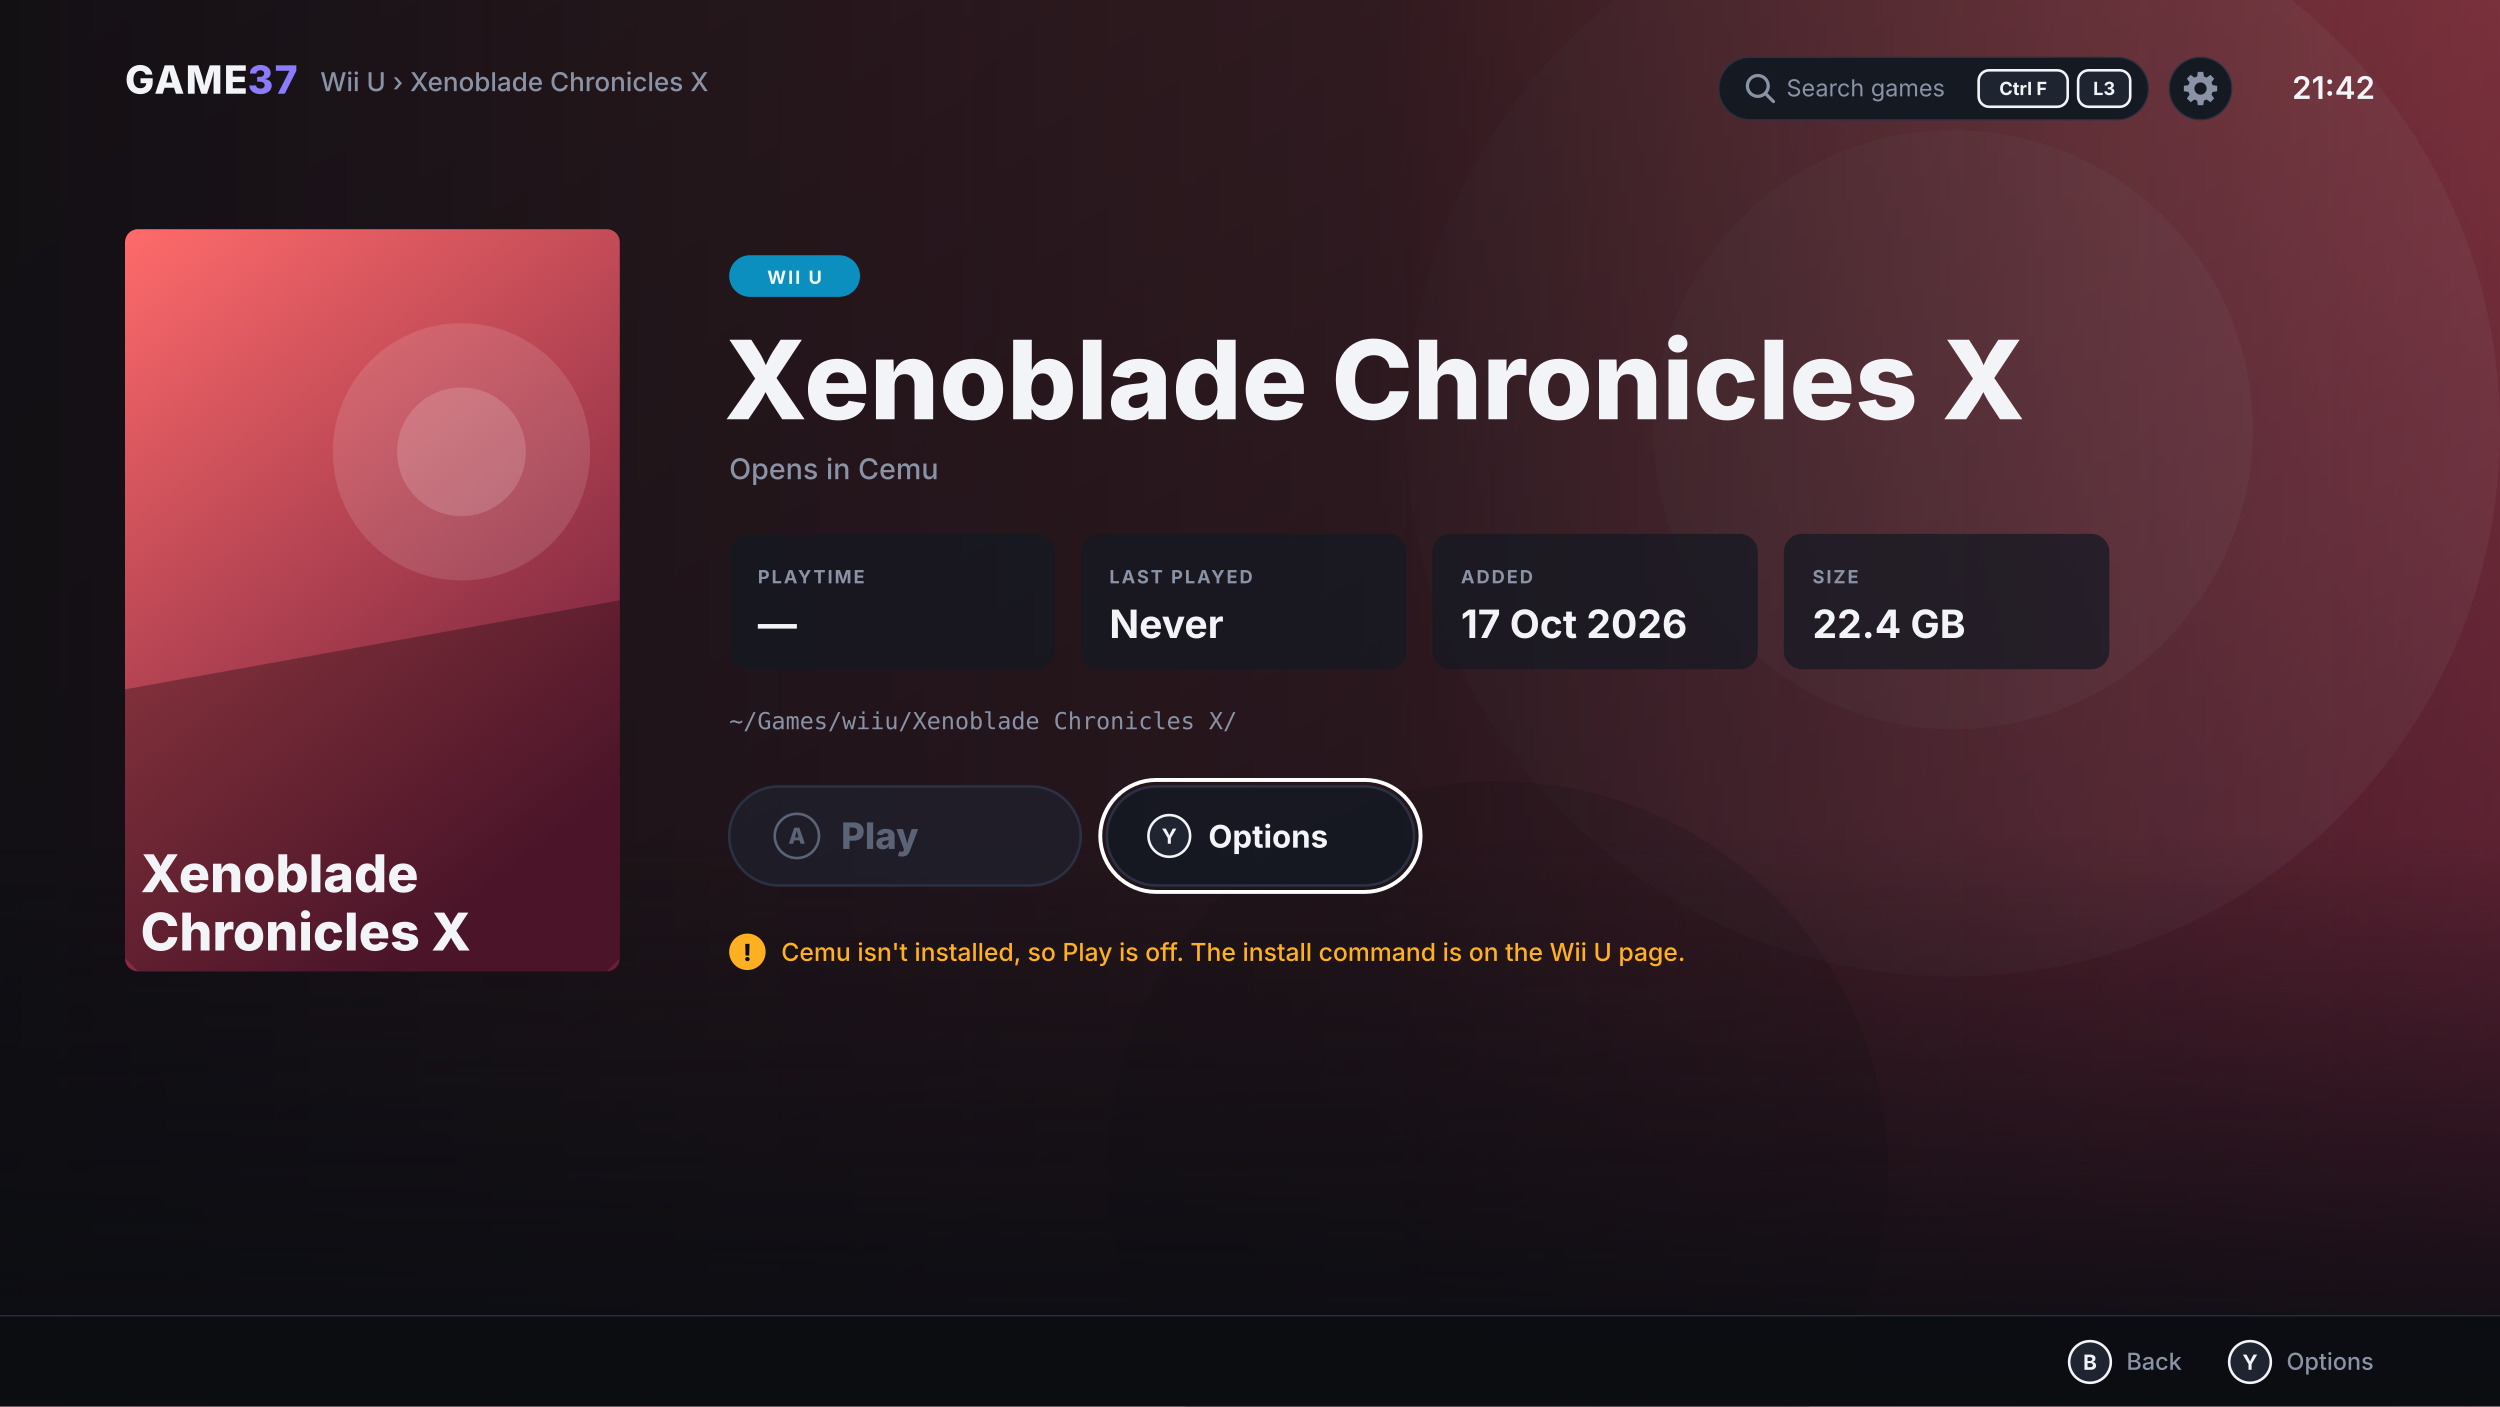
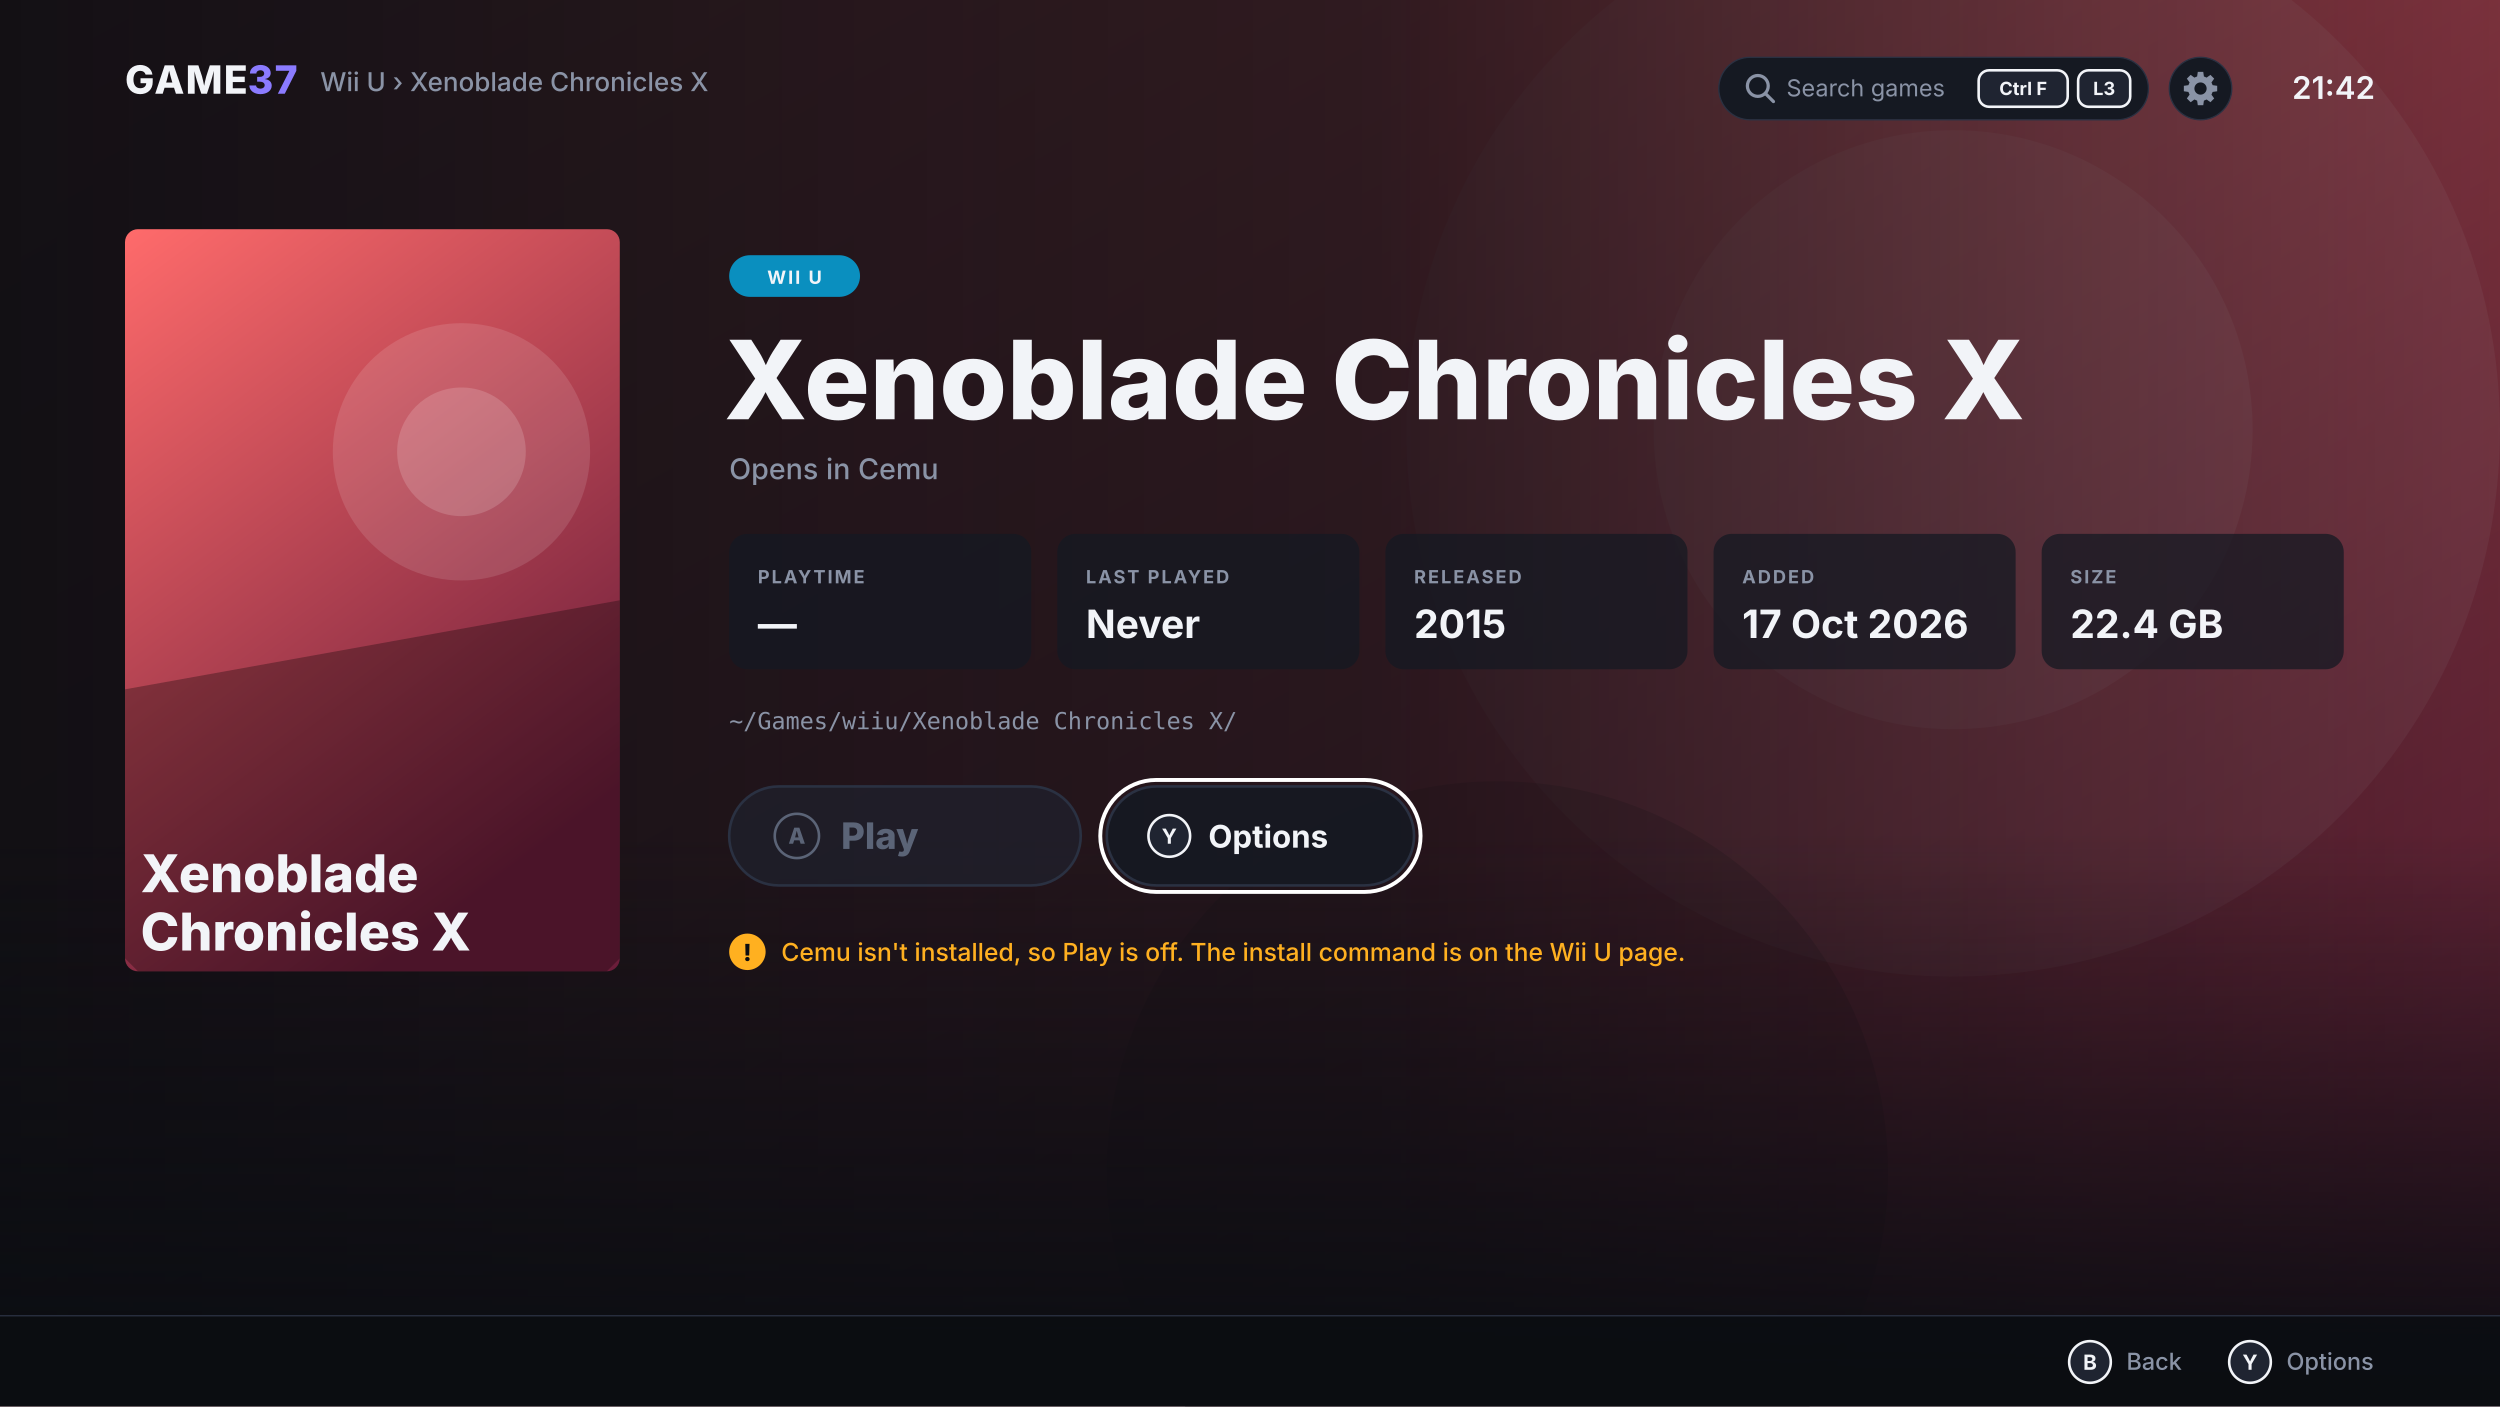
<svg xmlns="http://www.w3.org/2000/svg" width="1920" height="1080" viewBox="0 0 1920 1080">
  <defs>
    <linearGradient id="lg1" x1="0" y1="0" x2="1" y2="1">
      <stop offset="0" stop-color="#FF6B6B" stop-opacity="1" />
      <stop offset="1" stop-color="#6B1D3A" stop-opacity="1" />
    </linearGradient>
    <linearGradient id="lg2" x1="0" y1="0" x2="1" y2="0">
      <stop offset="0" stop-color="#0B0D12" stop-opacity="0.97" />
      <stop offset="0.55" stop-color="#0B0D12" stop-opacity="0.82" />
      <stop offset="1" stop-color="#0B0D12" stop-opacity="0.35" />
    </linearGradient>
    <linearGradient id="lg3" x1="0" y1="0" x2="0" y2="1">
      <stop offset="0" stop-color="#0B0D12" stop-opacity="0" />
      <stop offset="1" stop-color="#0B0D12" stop-opacity="1" />
    </linearGradient>
    <linearGradient id="lg4" x1="0" y1="0" x2="0.5" y2="1">
      <stop offset="0" stop-color="#FF6B6B" stop-opacity="1" />
      <stop offset="1" stop-color="#6B1D3A" stop-opacity="1" />
    </linearGradient>
  </defs>
  <rect x="0.0" y="0.0" width="1920.0" height="1080.0" rx="0" fill="url(#lg1)" fill-opacity="1" />
  <circle cx="1500.0" cy="330.0" r="420.0" fill="#FFFFFF" fill-opacity="0.08" />
  <circle cx="1500.0" cy="330.0" r="230.0" fill="#FFFFFF" fill-opacity="0.08" />
  <circle cx="1150.0" cy="900.0" r="300.0" fill="#000000" fill-opacity="0.15" />
  <rect x="0.0" y="0.0" width="1920.0" height="1080.0" rx="0" fill="url(#lg2)" fill-opacity="1" />
  <rect x="0.0" y="640.0" width="1920.0" height="440.0" rx="0" fill="url(#lg3)" fill-opacity="1" />
  <text x="96" y="72" font-family="Inter, 'Helvetica Neue', Arial, sans-serif" font-size="30" font-weight="800" fill="#F2F4F8" letter-spacing="1">GAME<tspan fill="#8B7BFF">37</tspan>
  </text>
  <text x="246.0" y="70.0" font-family="Inter, 'Helvetica Neue', Arial, sans-serif" font-size="20" font-weight="500" fill="#8A93A6" fill-opacity="1" text-anchor="start" letter-spacing="0">Wii U   ›   Xenoblade Chronicles X</text>
  <text x="1824.0" y="76.0" font-family="Inter, 'Helvetica Neue', Arial, sans-serif" font-size="24" font-weight="600" fill="#F2F4F8" fill-opacity="1" text-anchor="end" letter-spacing="0">21:42</text>
  <rect x="1320.0" y="44.0" width="330.0" height="48.0" rx="24" fill="#151922" fill-opacity="1" stroke="#2A3142" stroke-width="1" />
  <circle cx="1350.0" cy="66.0" r="8.0" fill="none" fill-opacity="1" stroke="#8A93A6" stroke-width="2.5" />
  <line x1="1356" y1="72" x2="1362" y2="78" stroke="#8A93A6" stroke-width="2.5" stroke-linecap="round" />
  <text x="1372.0" y="74.0" font-family="Inter, 'Helvetica Neue', Arial, sans-serif" font-size="18" font-weight="400" fill="#8A93A6" fill-opacity="1" text-anchor="start" letter-spacing="0">Search games</text>
  <rect x="1596.0" y="54.0" width="40.0" height="28.0" rx="8" fill="#1F2431" fill-opacity="1" stroke="#F2F4F8" stroke-width="2" />
  <text x="1616.0" y="73.0" font-family="Inter, 'Helvetica Neue', Arial, sans-serif" font-size="14" font-weight="700" fill="#F2F4F8" fill-opacity="1" text-anchor="middle" letter-spacing="0">L3</text>
  <rect x="1519.6" y="54.0" width="68.4" height="28.0" rx="8" fill="#1F2431" fill-opacity="1" stroke="#F2F4F8" stroke-width="2" />
  <text x="1553.8" y="73.0" font-family="Inter, 'Helvetica Neue', Arial, sans-serif" font-size="14" font-weight="700" fill="#F2F4F8" fill-opacity="1" text-anchor="middle" letter-spacing="0">Ctrl F</text>
  <circle cx="1690.0" cy="68.0" r="24.0" fill="#151922" fill-opacity="1" stroke="#2A3142" stroke-width="1" />
  <polygon points="1699.3,65.4 1702.8,65.9 1702.8,70.1 1699.3,70.6 1698.4,72.7 1700.5,75.6 1697.6,78.5 1694.7,76.4 1692.6,77.3 1692.1,80.8 1687.9,80.8 1687.4,77.3 1685.3,76.4 1682.4,78.5 1679.5,75.6 1681.6,72.7 1680.7,70.6 1677.2,70.1 1677.2,65.9 1680.7,65.4 1681.6,63.3 1679.5,60.4 1682.4,57.5 1685.3,59.6 1687.4,58.7 1687.9,55.2 1692.1,55.2 1692.6,58.7 1694.7,59.6 1697.6,57.5 1700.5,60.4 1698.4,63.3" fill="#8A93A6" />
  <circle cx="1690.0" cy="68.0" r="4.7" fill="#151922" fill-opacity="1" />
  <rect x="96.0" y="176.0" width="380.0" height="570.0" rx="10" fill="url(#lg4)" fill-opacity="1" />
  <circle cx="354.4" cy="347.0" r="98.8" fill="#FFFFFF" fill-opacity="0.12" />
  <circle cx="354.4" cy="347.0" r="49.4" fill="#FFFFFF" fill-opacity="0.16" />
  <polygon points="96,529.4 476,461.0 476,736.0 466,746.0 106,746.0 96,736.0" fill="#000000" fill-opacity=".3" />
  <text x="108.0" y="685.2" font-family="Inter, 'Helvetica Neue', Arial, sans-serif" font-size="40" font-weight="800" fill="#F2F4F8" fill-opacity="1" text-anchor="start" letter-spacing="0">Xenoblade</text>
  <text x="108.0" y="730.0" font-family="Inter, 'Helvetica Neue', Arial, sans-serif" font-size="40" font-weight="800" fill="#F2F4F8" fill-opacity="1" text-anchor="start" letter-spacing="0">Chronicles X</text>
  <rect x="560.0" y="196.0" width="100.5" height="32.0" rx="16" fill="#0A8FBF" fill-opacity="1" />
  <text x="610.2" y="218.0" font-family="Inter, 'Helvetica Neue', Arial, sans-serif" font-size="14" font-weight="700" fill="#F2F4F8" fill-opacity="1" text-anchor="middle" letter-spacing="1.5">WII U</text>
  <text x="556.0" y="322.0" font-family="Inter, 'Helvetica Neue', Arial, sans-serif" font-size="84" font-weight="800" fill="#F2F4F8" fill-opacity="1" text-anchor="start" letter-spacing="0">Xenoblade Chronicles X</text>
  <text x="560.0" y="368.0" font-family="Inter, 'Helvetica Neue', Arial, sans-serif" font-size="22" font-weight="500" fill="#8A93A6" fill-opacity="1" text-anchor="start" letter-spacing="0">Opens in Cemu</text>
-   <rect x="560.0" y="410.0" width="250.0" height="104.0" rx="14" fill="#151922" fill-opacity="0.75" />
+   <rect x="560.0" y="410.0" width="232.0" height="104.0" rx="14" fill="#151922" fill-opacity="0.75" />
  <text x="582.0" y="448.0" font-family="Inter, 'Helvetica Neue', Arial, sans-serif" font-size="14" font-weight="700" fill="#8A93A6" fill-opacity="1" text-anchor="start" letter-spacing="1.5">PLAYTIME</text>
  <text x="582.0" y="490.0" font-family="Inter, 'Helvetica Neue', Arial, sans-serif" font-size="30" font-weight="700" fill="#F2F4F8" fill-opacity="1" text-anchor="start" letter-spacing="0">—</text>
-   <rect x="830.0" y="410.0" width="250.0" height="104.0" rx="14" fill="#151922" fill-opacity="0.75" />
-   <text x="852.0" y="448.0" font-family="Inter, 'Helvetica Neue', Arial, sans-serif" font-size="14" font-weight="700" fill="#8A93A6" fill-opacity="1" text-anchor="start" letter-spacing="1.5">LAST PLAYED</text>
-   <text x="852.0" y="490.0" font-family="Inter, 'Helvetica Neue', Arial, sans-serif" font-size="30" font-weight="700" fill="#F2F4F8" fill-opacity="1" text-anchor="start" letter-spacing="0">Never</text>
-   <rect x="1100.0" y="410.0" width="250.0" height="104.0" rx="14" fill="#151922" fill-opacity="0.75" />
-   <text x="1122.0" y="448.0" font-family="Inter, 'Helvetica Neue', Arial, sans-serif" font-size="14" font-weight="700" fill="#8A93A6" fill-opacity="1" text-anchor="start" letter-spacing="1.5">ADDED</text>
-   <text x="1122.0" y="490.0" font-family="Inter, 'Helvetica Neue', Arial, sans-serif" font-size="30" font-weight="700" fill="#F2F4F8" fill-opacity="1" text-anchor="start" letter-spacing="0">17 Oct 2026</text>
-   <rect x="1370.0" y="410.0" width="250.0" height="104.0" rx="14" fill="#151922" fill-opacity="0.75" />
-   <text x="1392.0" y="448.0" font-family="Inter, 'Helvetica Neue', Arial, sans-serif" font-size="14" font-weight="700" fill="#8A93A6" fill-opacity="1" text-anchor="start" letter-spacing="1.5">SIZE</text>
-   <text x="1392.0" y="490.0" font-family="Inter, 'Helvetica Neue', Arial, sans-serif" font-size="30" font-weight="700" fill="#F2F4F8" fill-opacity="1" text-anchor="start" letter-spacing="0">22.4 GB</text>
+   <rect x="812.0" y="410.0" width="232.0" height="104.0" rx="14" fill="#151922" fill-opacity="0.75" />
+   <text x="834.0" y="448.0" font-family="Inter, 'Helvetica Neue', Arial, sans-serif" font-size="14" font-weight="700" fill="#8A93A6" fill-opacity="1" text-anchor="start" letter-spacing="1.5">LAST PLAYED</text>
+   <text x="834.0" y="490.0" font-family="Inter, 'Helvetica Neue', Arial, sans-serif" font-size="30" font-weight="700" fill="#F2F4F8" fill-opacity="1" text-anchor="start" letter-spacing="0">Never</text>
+   <rect x="1064.0" y="410.0" width="232.0" height="104.0" rx="14" fill="#151922" fill-opacity="0.75" />
+   <text x="1086.0" y="448.0" font-family="Inter, 'Helvetica Neue', Arial, sans-serif" font-size="14" font-weight="700" fill="#8A93A6" fill-opacity="1" text-anchor="start" letter-spacing="1.5">RELEASED</text>
+   <text x="1086.0" y="490.0" font-family="Inter, 'Helvetica Neue', Arial, sans-serif" font-size="30" font-weight="700" fill="#F2F4F8" fill-opacity="1" text-anchor="start" letter-spacing="0">2015</text>
+   <rect x="1316.0" y="410.0" width="232.0" height="104.0" rx="14" fill="#151922" fill-opacity="0.75" />
+   <text x="1338.0" y="448.0" font-family="Inter, 'Helvetica Neue', Arial, sans-serif" font-size="14" font-weight="700" fill="#8A93A6" fill-opacity="1" text-anchor="start" letter-spacing="1.5">ADDED</text>
+   <text x="1338.0" y="490.0" font-family="Inter, 'Helvetica Neue', Arial, sans-serif" font-size="30" font-weight="700" fill="#F2F4F8" fill-opacity="1" text-anchor="start" letter-spacing="0">17 Oct 2026</text>
+   <rect x="1568.0" y="410.0" width="232.0" height="104.0" rx="14" fill="#151922" fill-opacity="0.75" />
+   <text x="1590.0" y="448.0" font-family="Inter, 'Helvetica Neue', Arial, sans-serif" font-size="14" font-weight="700" fill="#8A93A6" fill-opacity="1" text-anchor="start" letter-spacing="1.5">SIZE</text>
+   <text x="1590.0" y="490.0" font-family="Inter, 'Helvetica Neue', Arial, sans-serif" font-size="30" font-weight="700" fill="#F2F4F8" fill-opacity="1" text-anchor="start" letter-spacing="0">22.4 GB</text>
  <text x="560.0" y="560.0" font-family="'JetBrains Mono', 'DejaVu Sans Mono', monospace" font-size="18" font-weight="400" fill="#8A93A6" fill-opacity="1" text-anchor="start" letter-spacing="0">~/Games/wiiu/Xenoblade Chronicles X/</text>
  <rect x="560.0" y="604.0" width="270.0" height="76.0" rx="38" fill="#1F2431" fill-opacity="0.6" stroke="#2A3142" stroke-width="2" />
  <circle cx="612.0" cy="642.0" r="17.0" fill="none" fill-opacity="1" stroke="#5B6477" stroke-width="2" />
  <text x="612.0" y="648.0" font-family="Inter, 'Helvetica Neue', Arial, sans-serif" font-size="17" font-weight="800" fill="#5B6477" fill-opacity="1" text-anchor="middle" letter-spacing="0">A</text>
  <text x="646.0" y="652.0" font-family="Inter, 'Helvetica Neue', Arial, sans-serif" font-size="28" font-weight="800" fill="#5B6477" fill-opacity="1" text-anchor="start" letter-spacing="0">Play</text>
  <rect x="845.0" y="599.0" width="246.0" height="86.0" rx="43" fill="none" fill-opacity="1" stroke="#FFFFFF" stroke-width="3" />
  <rect x="850.0" y="604.0" width="236.0" height="76.0" rx="38" fill="#151922" fill-opacity="0.85" stroke="#2A3142" stroke-width="2" />
  <circle cx="898.0" cy="642.0" r="16.0" fill="#1F2431" fill-opacity="1" stroke="#F2F4F8" stroke-width="2" />
  <text x="898.0" y="648.0" font-family="Inter, 'Helvetica Neue', Arial, sans-serif" font-size="16" font-weight="700" fill="#F2F4F8" fill-opacity="1" text-anchor="middle" letter-spacing="0">Y</text>
  <text x="928.0" y="651.0" font-family="Inter, 'Helvetica Neue', Arial, sans-serif" font-size="24" font-weight="700" fill="#F2F4F8" fill-opacity="1" text-anchor="start" letter-spacing="0">Options</text>
  <circle cx="574.0" cy="731.0" r="14.0" fill="#FFB020" fill-opacity="1" />
  <text x="574.0" y="738.0" font-family="Inter, 'Helvetica Neue', Arial, sans-serif" font-size="18" font-weight="800" fill="#0B0D12" fill-opacity="1" text-anchor="middle" letter-spacing="0">!</text>
  <text x="600.0" y="738.0" font-family="Inter, 'Helvetica Neue', Arial, sans-serif" font-size="19" font-weight="500" fill="#FFB020" fill-opacity="1" text-anchor="start" letter-spacing="0">Cemu isn't installed, so Play is off. The install command is on the Wii U page.</text>
  <rect x="0.0" y="1010.0" width="1920.0" height="70.0" rx="0" fill="#0B0D12" fill-opacity="0.92" />
  <rect x="0.0" y="1010.0" width="1920.0" height="1.0" rx="0" fill="#2A3142" fill-opacity="1" />
  <text x="1756.0" y="1052.0" font-family="Inter, 'Helvetica Neue', Arial, sans-serif" font-size="18" font-weight="500" fill="#8A93A6" fill-opacity="1" text-anchor="start" letter-spacing="0">Options</text>
  <circle cx="1728.0" cy="1046.0" r="16.0" fill="#1F2431" fill-opacity="1" stroke="#F2F4F8" stroke-width="2" />
  <text x="1728.0" y="1052.0" font-family="Inter, 'Helvetica Neue', Arial, sans-serif" font-size="16" font-weight="700" fill="#F2F4F8" fill-opacity="1" text-anchor="middle" letter-spacing="0">Y</text>
  <text x="1633.1" y="1052.0" font-family="Inter, 'Helvetica Neue', Arial, sans-serif" font-size="18" font-weight="500" fill="#8A93A6" fill-opacity="1" text-anchor="start" letter-spacing="0">Back</text>
  <circle cx="1605.1" cy="1046.0" r="16.0" fill="#1F2431" fill-opacity="1" stroke="#F2F4F8" stroke-width="2" />
  <text x="1605.1" y="1052.0" font-family="Inter, 'Helvetica Neue', Arial, sans-serif" font-size="16" font-weight="700" fill="#F2F4F8" fill-opacity="1" text-anchor="middle" letter-spacing="0">B</text>
</svg>
